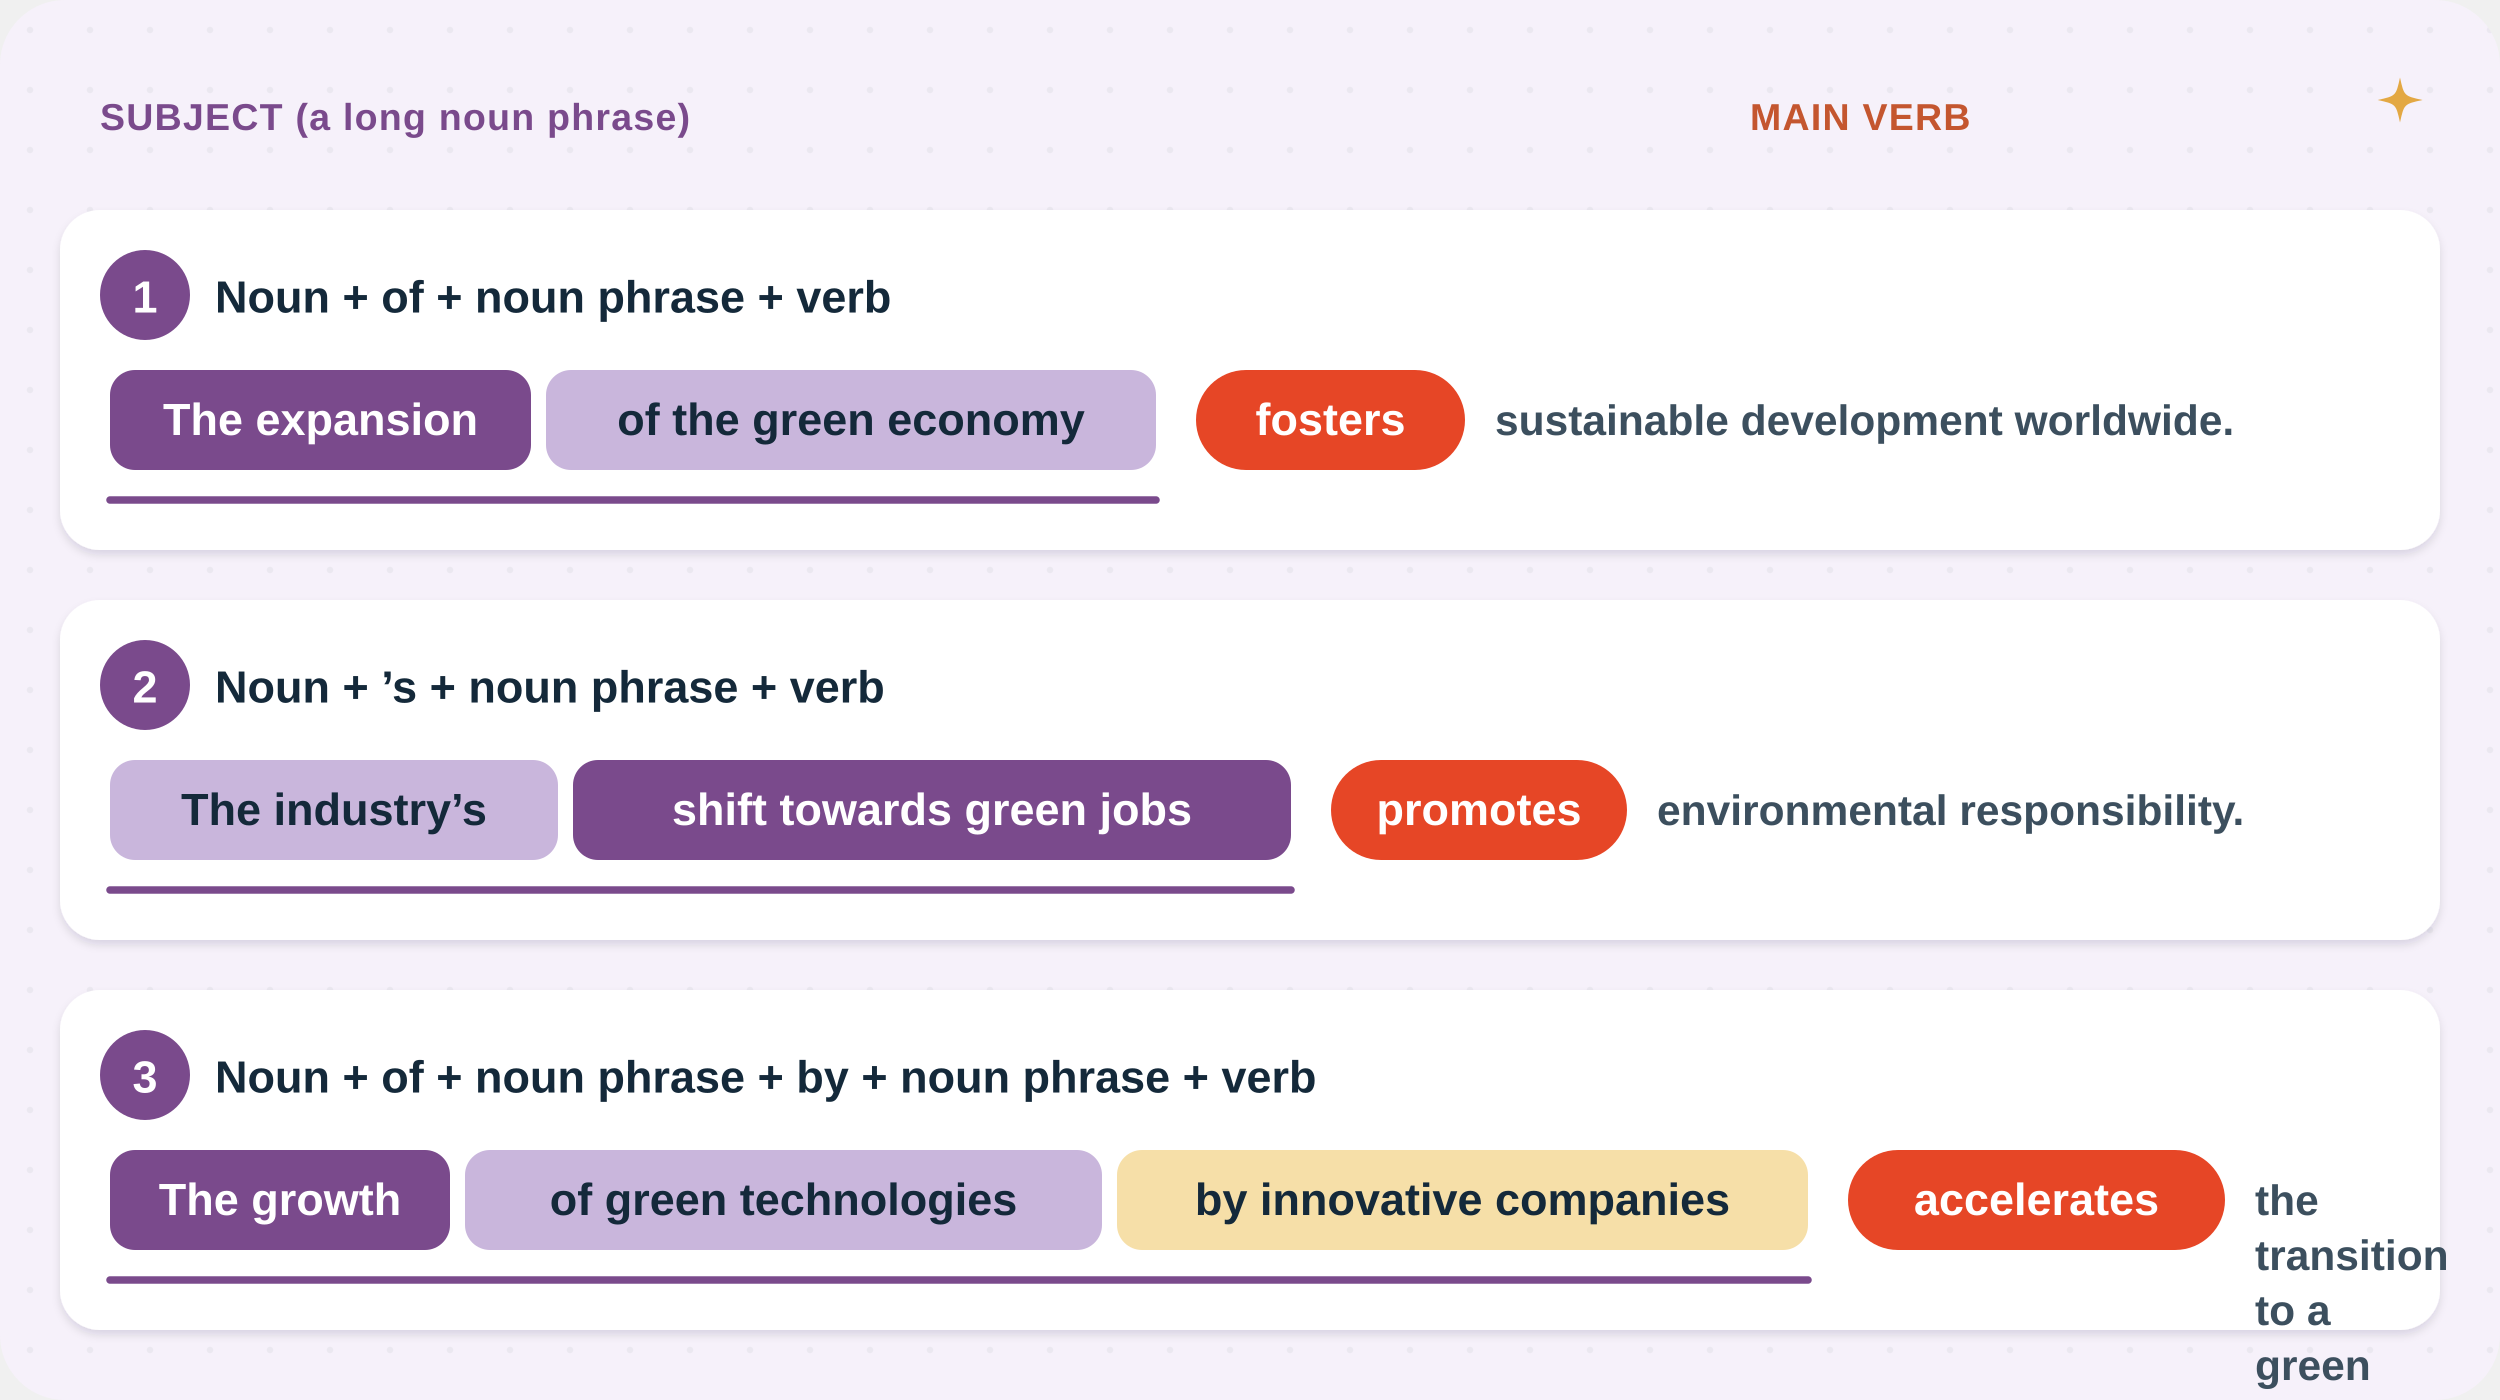
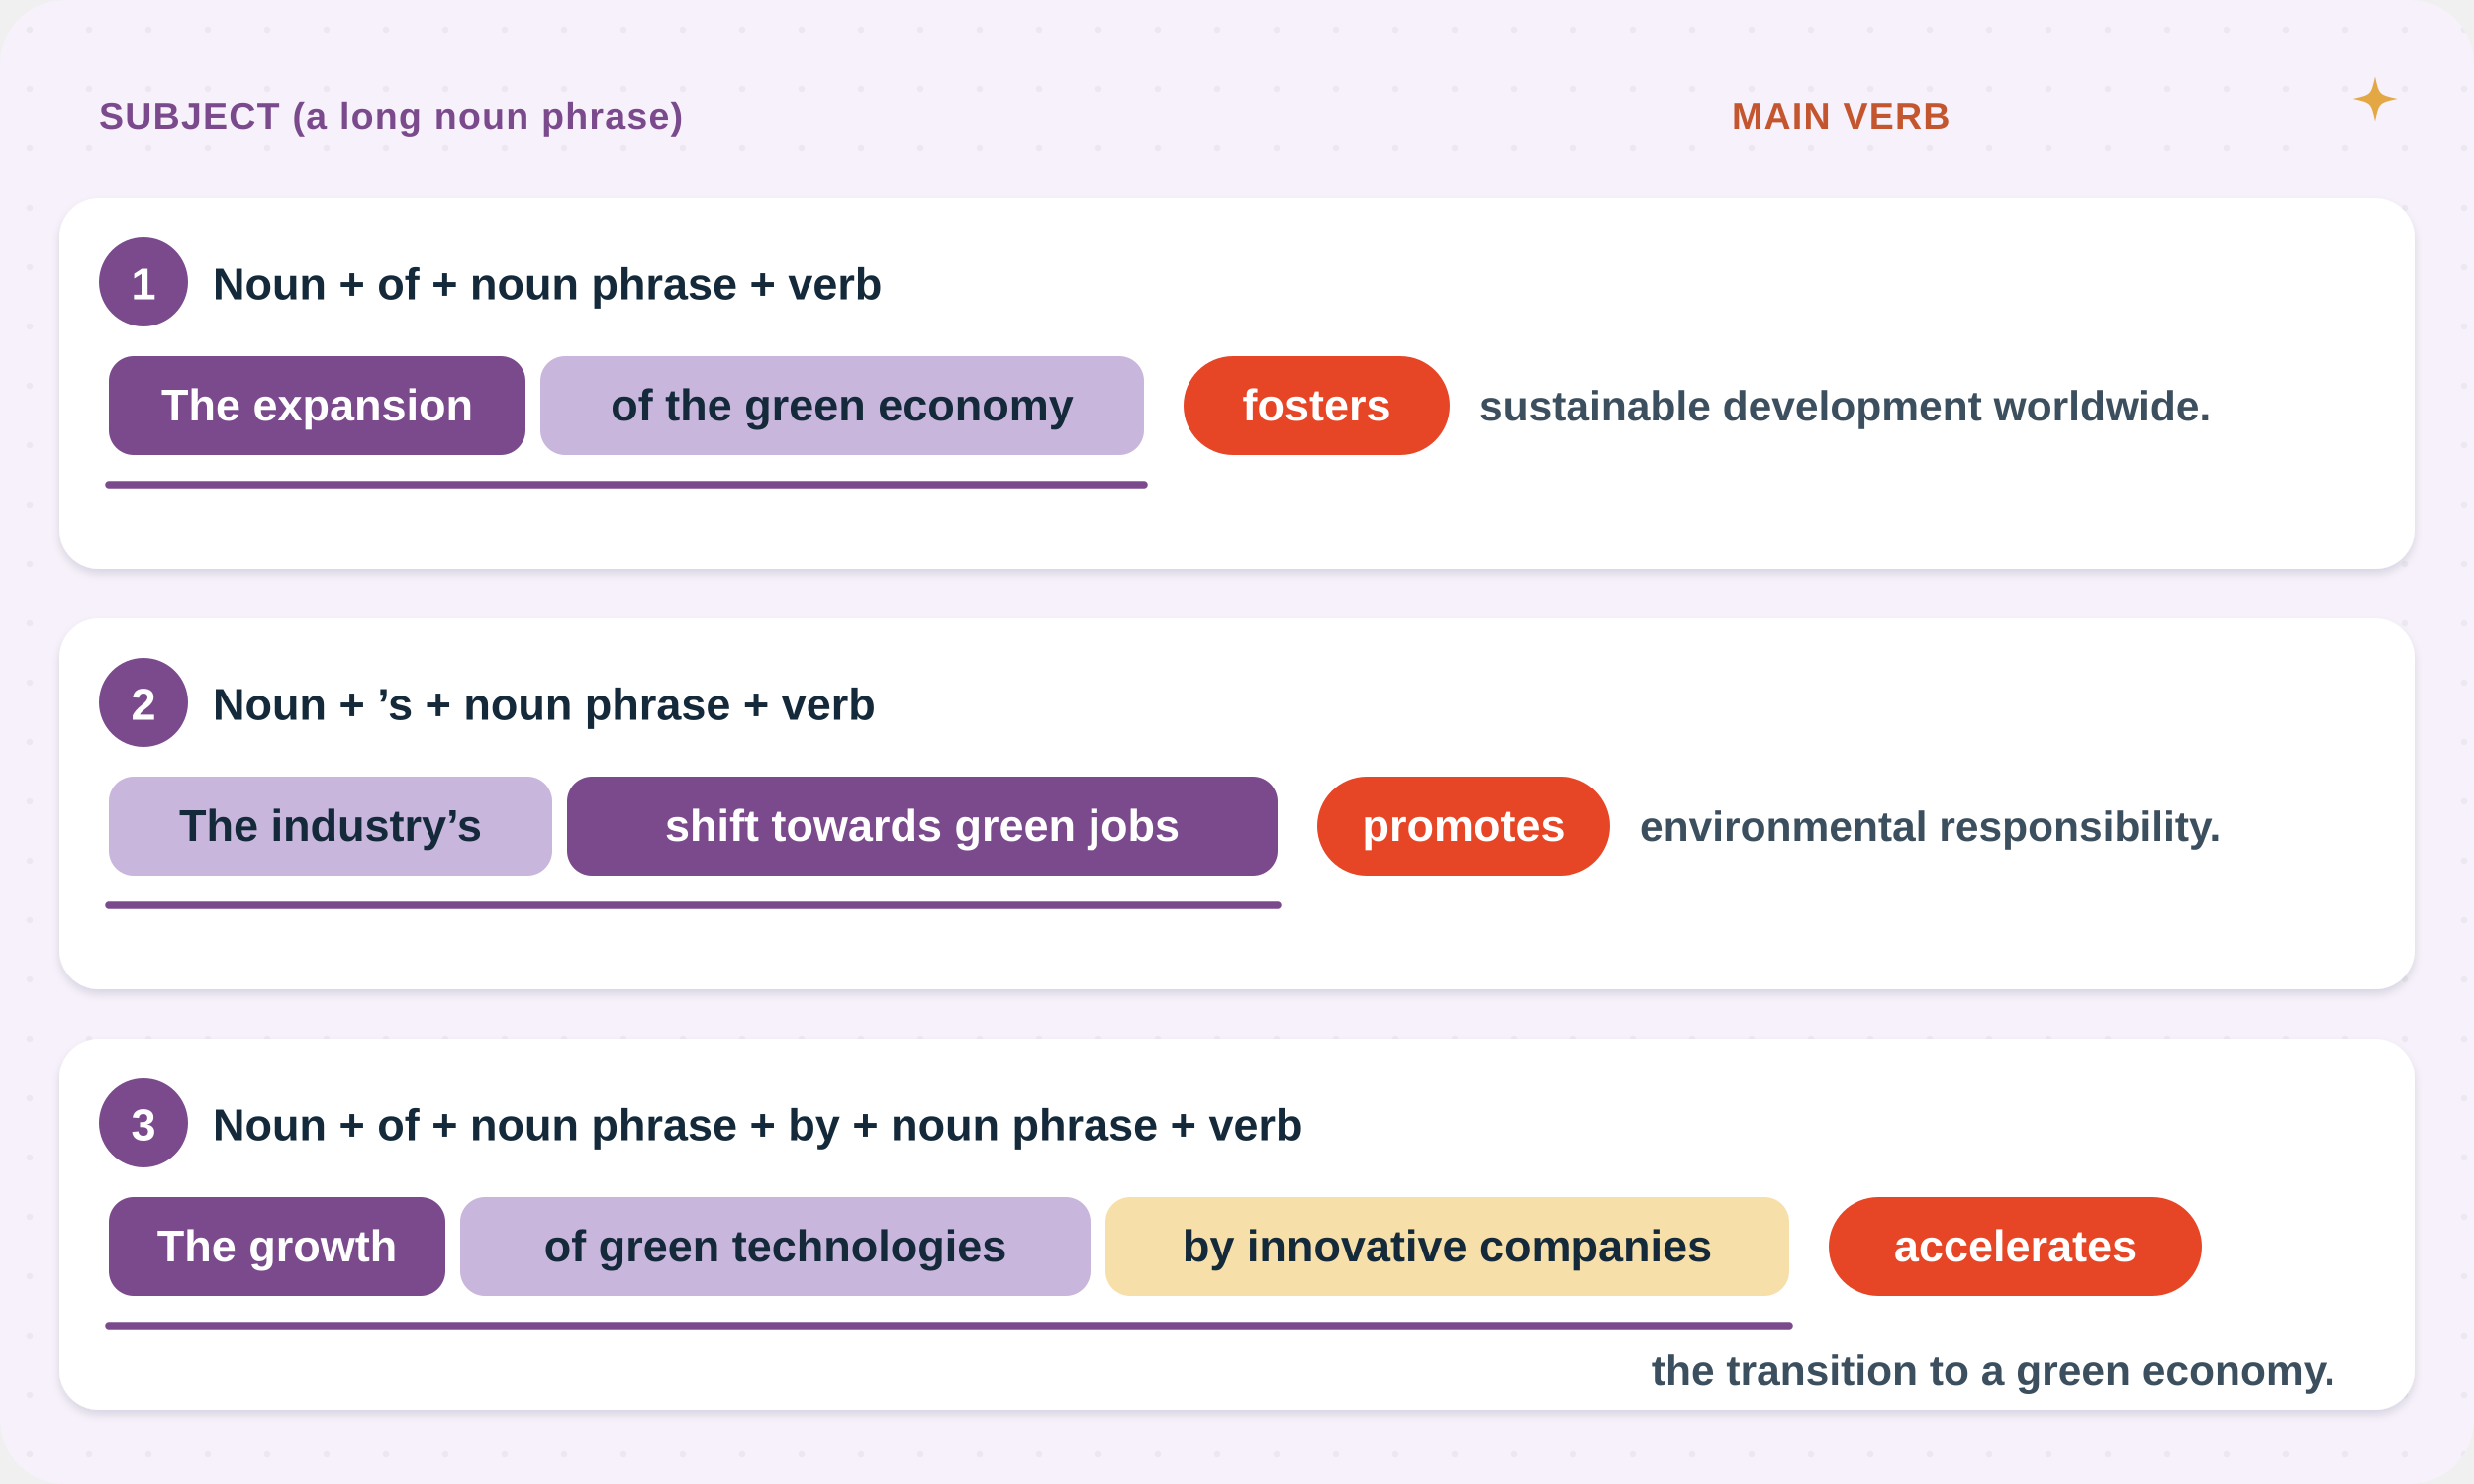
- <svg xmlns="http://www.w3.org/2000/svg" viewBox="0 0 1000 560" fill="none" role="img" aria-label="Three structures of nominalised noun phrases. 1 Noun + of + noun phrase + verb: The expansion of the green economy fosters sustainable development worldwide. 2 Noun + ’s + noun phrase + verb: The industry’s shift towards green jobs promotes environmental responsibility. 3 Noun + of + noun phrase + by + noun phrase + verb: The growth of green technologies by innovative companies accelerates the transition to a green economy.">
+ <svg xmlns="http://www.w3.org/2000/svg" viewBox="0 0 1000 600" fill="none" role="img" aria-label="Three structures of nominalised noun phrases. 1 Noun + of + noun phrase + verb: The expansion of the green economy fosters sustainable development worldwide. 2 Noun + ’s + noun phrase + verb: The industry’s shift towards green jobs promotes environmental responsibility. 3 Noun + of + noun phrase + by + noun phrase + verb: The growth of green technologies by innovative companies accelerates the transition to a green economy.">
  <style>
.dd4b-fl{animation:dd4b-fl 6s ease-in-out infinite}.dd4b-f2{animation-delay:-2s}.dd4b-f3{animation-delay:-4s}
@keyframes dd4b-fl{50%{transform:translateY(-4px)}}
.dd4b-tw{animation:dd4b-tw 3s ease-in-out infinite;transform-box:fill-box;transform-origin:center}.dd4b-t2{animation-delay:-1s}.dd4b-t3{animation-delay:-2s}
@keyframes dd4b-tw{0%,100%{opacity:.35;transform:scale(.6)}50%{opacity:1;transform:scale(1)}}
.dd4b-bl{animation:dd4b-bl 4.8s infinite;transform-box:fill-box;transform-origin:center}.dd4b-b2{animation-delay:-1.7s}.dd4b-b3{animation-delay:-3.1s}
@keyframes dd4b-bl{0%,93%,100%{transform:scaleY(1)}96%{transform:scaleY(.1)}}
.dd4b-dr{stroke-dasharray:5 7;animation:dd4b-dr 1.6s linear infinite}
@keyframes dd4b-dr{to{stroke-dashoffset:-24}}
.dd4b-pu{animation:dd4b-pu 2.4s ease-in-out infinite;transform-box:fill-box;transform-origin:center}
@keyframes dd4b-pu{0%,100%{transform:scale(1)}50%{transform:scale(1.08)}}
.dd4b-sp{animation:dd4b-sp 10s linear infinite;transform-box:fill-box;transform-origin:center}.dd4b-sr{animation-direction:reverse}
@keyframes dd4b-sp{to{transform:rotate(360deg)}}
.dd4b-sw{animation:dd4b-sw 4s ease-in-out infinite;transform-box:fill-box;transform-origin:50% 100%}
@keyframes dd4b-sw{50%{transform:rotate(4deg)}}
.dd4b-gl{animation:dd4b-gl 3s ease-in-out infinite}
@keyframes dd4b-gl{50%{opacity:.45}}
.dd4b-dw{stroke-dasharray:400;stroke-dashoffset:400;animation:dd4b-dw 5s ease-in-out infinite}
@keyframes dd4b-dw{30%,80%{stroke-dashoffset:0}100%{stroke-dashoffset:0;opacity:0}}
.dd4b-wv{animation:dd4b-wv 5s ease-in-out infinite}
@keyframes dd4b-wv{50%{transform:translateX(-10px)}}

@media (prefers-reduced-motion: reduce) { * { animation: none !important; } }
</style>
  <defs>
    <filter id="dd4b-sh" x="-25%" y="-25%" width="150%" height="170%">
      <feDropShadow dx="0" dy="4" stdDeviation="4" flood-color="#14293a" flood-opacity=".15" />
      <feDropShadow dx="0" dy="1" stdDeviation=".8" flood-color="#14293a" flood-opacity=".12" />
    </filter>
    <filter id="dd4b-sh2" x="-25%" y="-25%" width="150%" height="170%">
      <feDropShadow dx="0" dy="10" stdDeviation="10" flood-color="#14293a" flood-opacity=".14" />
      <feDropShadow dx="0" dy="2" stdDeviation="1.6" flood-color="#14293a" flood-opacity=".12" />
    </filter>
    <filter id="dd4b-blur" x="-30%" y="-100%" width="160%" height="300%">
      <feGaussianBlur stdDeviation="5" />
    </filter>
    <radialGradient id="dd4b-glow" cx=".5" cy=".5" r=".5">
      <stop offset="0" stop-color="#fff" stop-opacity=".85" />
      <stop offset="1" stop-color="#fff" stop-opacity="0" />
    </radialGradient>
    <linearGradient id="dd4b-pap" x1="0" y1="0" x2="0" y2="1">
      <stop offset="0" stop-color="#fffdf8" />
      <stop offset="1" stop-color="#f3ead8" />
    </linearGradient>
    <linearGradient id="dd4b-gold" x1="0" y1="0" x2="0" y2="1">
      <stop offset="0" stop-color="#f4c162" />
      <stop offset="1" stop-color="#d9962e" />
    </linearGradient>
    <linearGradient id="dd4b-navy" x1="0" y1="0" x2="0" y2="1">
      <stop offset="0" stop-color="#2c4c68" />
      <stop offset="1" stop-color="#14293a" />
    </linearGradient>
    <linearGradient id="dd4b-desk" x1="0" y1="0" x2="0" y2="1">
      <stop offset="0" stop-color="#f6e6cd" />
      <stop offset="1" stop-color="#e8c99c" />
    </linearGradient>
    <pattern id="dd4b-dots" width="24" height="24" patternUnits="userSpaceOnUse">
      <circle cx="12" cy="12" r="1.3" fill="#14293a" fill-opacity="0.05" />
    </pattern>
  </defs>
-   <rect width="1000" height="560" rx="26" fill="#f6f1fa" />
-   <rect width="1000" height="560" rx="26" fill="url(#dd4b-dots)" />
+   <rect width="1000" height="600" rx="26" fill="#f6f1fa" />
+   <rect width="1000" height="600" rx="26" fill="url(#dd4b-dots)" />
  <text x="40" y="52" font-family="Manrope, Arial, sans-serif" font-size="15" font-weight="900" fill="#7a4a8c" text-anchor="start" letter-spacing="0.5">SUBJECT (a long noun phrase)</text>
  <text x="700" y="52" font-family="Manrope, Arial, sans-serif" font-size="15" font-weight="900" fill="#c4562f" text-anchor="start" letter-spacing="0.5">MAIN VERB</text>
  <g class="dd4b-fl dd4b-f1">
    <g filter="url(#dd4b-sh2)">
-       <rect x="24" y="84" width="952" height="136" rx="16" fill="#fff" />
+       <rect x="24" y="80" width="952" height="150" rx="16" fill="#fff" />
    </g>
-     <circle cx="58" cy="118" r="18" fill="#7a4a8c" />
-     <text x="58" y="125" font-family="Manrope, Arial, sans-serif" font-size="18" font-weight="900" fill="#fff" text-anchor="middle">1</text>
-     <text x="86" y="125" font-family="Manrope, Arial, sans-serif" font-size="18" font-weight="800" fill="#14293a" text-anchor="start">Noun + of + noun phrase + verb</text>
-     <rect x="44" y="148" width="168.4" height="40" rx="10" fill="#7a4a8c" />
-     <text x="128.2" y="174" font-family="Manrope, Arial, sans-serif" font-size="18" font-weight="800" fill="#fff" text-anchor="middle">The expansion</text>
-     <rect x="218.4" y="148" width="244" height="40" rx="10" fill="#c9b6dc" />
-     <text x="340.4" y="174" font-family="Manrope, Arial, sans-serif" font-size="18" font-weight="800" fill="#14293a" text-anchor="middle">of the green economy</text>
-     <path d="M44 200H462.4" stroke="#7a4a8c" stroke-width="3" stroke-linecap="round" />
+     <circle cx="58" cy="114" r="18" fill="#7a4a8c" />
+     <text x="58" y="121" font-family="Manrope, Arial, sans-serif" font-size="18" font-weight="900" fill="#fff" text-anchor="middle">1</text>
+     <text x="86" y="121" font-family="Manrope, Arial, sans-serif" font-size="18" font-weight="800" fill="#14293a" text-anchor="start">Noun + of + noun phrase + verb</text>
+     <rect x="44" y="144" width="168.4" height="40" rx="10" fill="#7a4a8c" />
+     <text x="128.2" y="170" font-family="Manrope, Arial, sans-serif" font-size="18" font-weight="800" fill="#fff" text-anchor="middle">The expansion</text>
+     <rect x="218.4" y="144" width="244" height="40" rx="10" fill="#c9b6dc" />
+     <text x="340.4" y="170" font-family="Manrope, Arial, sans-serif" font-size="18" font-weight="800" fill="#14293a" text-anchor="middle">of the green economy</text>
+     <path d="M44 196H462.4" stroke="#7a4a8c" stroke-width="3" stroke-linecap="round" />
    <g class="dd4b-pu">
-       <rect x="478.4" y="148" width="107.6" height="40" rx="20" fill="#e64626" />
+       <rect x="478.4" y="144" width="107.6" height="40" rx="20" fill="#e64626" />
    </g>
-     <text x="532.2" y="174" font-family="Manrope, Arial, sans-serif" font-size="18" font-weight="900" fill="#fff" text-anchor="middle">fosters</text>
-     <text x="598" y="174" font-family="Manrope, Arial, sans-serif" font-size="17" font-weight="600" fill="#3c4f5e" text-anchor="start">sustainable development worldwide.</text>
+     <text x="532.2" y="170" font-family="Manrope, Arial, sans-serif" font-size="18" font-weight="900" fill="#fff" text-anchor="middle">fosters</text>
+     <text x="598" y="170" font-family="Manrope, Arial, sans-serif" font-size="17" font-weight="600" fill="#3c4f5e" text-anchor="start">sustainable development worldwide.</text>
  </g>
  <g class="dd4b-fl dd4b-f2">
    <g filter="url(#dd4b-sh2)">
-       <rect x="24" y="240" width="952" height="136" rx="16" fill="#fff" />
+       <rect x="24" y="250" width="952" height="150" rx="16" fill="#fff" />
    </g>
-     <circle cx="58" cy="274" r="18" fill="#7a4a8c" />
-     <text x="58" y="281" font-family="Manrope, Arial, sans-serif" font-size="18" font-weight="900" fill="#fff" text-anchor="middle">2</text>
-     <text x="86" y="281" font-family="Manrope, Arial, sans-serif" font-size="18" font-weight="800" fill="#14293a" text-anchor="start">Noun + ’s + noun phrase + verb</text>
-     <rect x="44" y="304" width="179.2" height="40" rx="10" fill="#c9b6dc" />
-     <text x="133.6" y="330" font-family="Manrope, Arial, sans-serif" font-size="18" font-weight="800" fill="#14293a" text-anchor="middle">The industry’s</text>
-     <rect x="229.2" y="304" width="287.2" height="40" rx="10" fill="#7a4a8c" />
-     <text x="372.8" y="330" font-family="Manrope, Arial, sans-serif" font-size="18" font-weight="800" fill="#fff" text-anchor="middle">shift towards green jobs</text>
-     <path d="M44 356H516.4" stroke="#7a4a8c" stroke-width="3" stroke-linecap="round" />
+     <circle cx="58" cy="284" r="18" fill="#7a4a8c" />
+     <text x="58" y="291" font-family="Manrope, Arial, sans-serif" font-size="18" font-weight="900" fill="#fff" text-anchor="middle">2</text>
+     <text x="86" y="291" font-family="Manrope, Arial, sans-serif" font-size="18" font-weight="800" fill="#14293a" text-anchor="start">Noun + ’s + noun phrase + verb</text>
+     <rect x="44" y="314" width="179.2" height="40" rx="10" fill="#c9b6dc" />
+     <text x="133.6" y="340" font-family="Manrope, Arial, sans-serif" font-size="18" font-weight="800" fill="#14293a" text-anchor="middle">The industry’s</text>
+     <rect x="229.2" y="314" width="287.2" height="40" rx="10" fill="#7a4a8c" />
+     <text x="372.8" y="340" font-family="Manrope, Arial, sans-serif" font-size="18" font-weight="800" fill="#fff" text-anchor="middle">shift towards green jobs</text>
+     <path d="M44 366H516.4" stroke="#7a4a8c" stroke-width="3" stroke-linecap="round" />
    <g class="dd4b-pu">
-       <rect x="532.4" y="304" width="118.4" height="40" rx="20" fill="#e64626" />
+       <rect x="532.4" y="314" width="118.4" height="40" rx="20" fill="#e64626" />
    </g>
-     <text x="591.6" y="330" font-family="Manrope, Arial, sans-serif" font-size="18" font-weight="900" fill="#fff" text-anchor="middle">promotes</text>
-     <text x="662.8" y="330" font-family="Manrope, Arial, sans-serif" font-size="17" font-weight="600" fill="#3c4f5e" text-anchor="start">environmental responsibility.</text>
+     <text x="591.6" y="340" font-family="Manrope, Arial, sans-serif" font-size="18" font-weight="900" fill="#fff" text-anchor="middle">promotes</text>
+     <text x="662.8" y="340" font-family="Manrope, Arial, sans-serif" font-size="17" font-weight="600" fill="#3c4f5e" text-anchor="start">environmental responsibility.</text>
  </g>
  <g class="dd4b-fl dd4b-f3">
    <g filter="url(#dd4b-sh2)">
-       <rect x="24" y="396" width="952" height="136" rx="16" fill="#fff" />
+       <rect x="24" y="420" width="952" height="150" rx="16" fill="#fff" />
    </g>
-     <circle cx="58" cy="430" r="18" fill="#7a4a8c" />
-     <text x="58" y="437" font-family="Manrope, Arial, sans-serif" font-size="18" font-weight="900" fill="#fff" text-anchor="middle">3</text>
-     <text x="86" y="437" font-family="Manrope, Arial, sans-serif" font-size="18" font-weight="800" fill="#14293a" text-anchor="start">Noun + of + noun phrase + by + noun phrase + verb</text>
-     <rect x="44" y="460" width="136" height="40" rx="10" fill="#7a4a8c" />
-     <text x="112" y="486" font-family="Manrope, Arial, sans-serif" font-size="18" font-weight="800" fill="#fff" text-anchor="middle">The growth</text>
-     <rect x="186" y="460" width="254.8" height="40" rx="10" fill="#c9b6dc" />
-     <text x="313.4" y="486" font-family="Manrope, Arial, sans-serif" font-size="18" font-weight="800" fill="#14293a" text-anchor="middle">of green technologies</text>
-     <rect x="446.8" y="460" width="276.4" height="40" rx="10" fill="#f6dfa8" />
-     <text x="585" y="486" font-family="Manrope, Arial, sans-serif" font-size="18" font-weight="800" fill="#14293a" text-anchor="middle">by innovative companies</text>
-     <path d="M44 512H723.2" stroke="#7a4a8c" stroke-width="3" stroke-linecap="round" />
+     <circle cx="58" cy="454" r="18" fill="#7a4a8c" />
+     <text x="58" y="461" font-family="Manrope, Arial, sans-serif" font-size="18" font-weight="900" fill="#fff" text-anchor="middle">3</text>
+     <text x="86" y="461" font-family="Manrope, Arial, sans-serif" font-size="18" font-weight="800" fill="#14293a" text-anchor="start">Noun + of + noun phrase + by + noun phrase + verb</text>
+     <rect x="44" y="484" width="136" height="40" rx="10" fill="#7a4a8c" />
+     <text x="112" y="510" font-family="Manrope, Arial, sans-serif" font-size="18" font-weight="800" fill="#fff" text-anchor="middle">The growth</text>
+     <rect x="186" y="484" width="254.8" height="40" rx="10" fill="#c9b6dc" />
+     <text x="313.4" y="510" font-family="Manrope, Arial, sans-serif" font-size="18" font-weight="800" fill="#14293a" text-anchor="middle">of green technologies</text>
+     <rect x="446.8" y="484" width="276.4" height="40" rx="10" fill="#f6dfa8" />
+     <text x="585" y="510" font-family="Manrope, Arial, sans-serif" font-size="18" font-weight="800" fill="#14293a" text-anchor="middle">by innovative companies</text>
+     <path d="M44 536H723.2" stroke="#7a4a8c" stroke-width="3" stroke-linecap="round" />
    <g class="dd4b-pu">
-       <rect x="739.2" y="460" width="150.8" height="40" rx="20" fill="#e64626" />
+       <rect x="739.2" y="484" width="150.8" height="40" rx="20" fill="#e64626" />
    </g>
-     <text x="814.6" y="486" font-family="Manrope, Arial, sans-serif" font-size="18" font-weight="900" fill="#fff" text-anchor="middle">accelerates</text>
-     <text x="902" y="486" font-family="Manrope, Arial, sans-serif" font-size="17" font-weight="600" fill="#3c4f5e" text-anchor="start">the</text>
-     <text x="902" y="508" font-family="Manrope, Arial, sans-serif" font-size="17" font-weight="600" fill="#3c4f5e" text-anchor="start">transition</text>
-     <text x="902" y="530" font-family="Manrope, Arial, sans-serif" font-size="17" font-weight="600" fill="#3c4f5e" text-anchor="start">to a</text>
-     <text x="902" y="552" font-family="Manrope, Arial, sans-serif" font-size="17" font-weight="600" fill="#3c4f5e" text-anchor="start">green</text>
-     <text x="902" y="574" font-family="Manrope, Arial, sans-serif" font-size="17" font-weight="600" fill="#3c4f5e" text-anchor="start">economy.</text>
+     <text x="814.6" y="510" font-family="Manrope, Arial, sans-serif" font-size="18" font-weight="900" fill="#fff" text-anchor="middle">accelerates</text>
+     <text x="944" y="560" font-family="Manrope, Arial, sans-serif" font-size="17" font-weight="600" fill="#3c4f5e" text-anchor="end">the transition to a green economy.</text>
  </g>
  <path class="dd4b-tw" d="M960 31C961.62 38.38 961.62 38.38 969 40C961.62 41.62 961.62 41.62 960 49C958.38 41.62 958.38 41.62 951 40C958.38 38.38 958.38 38.38 960 31z" fill="#e3a843" />
</svg>
